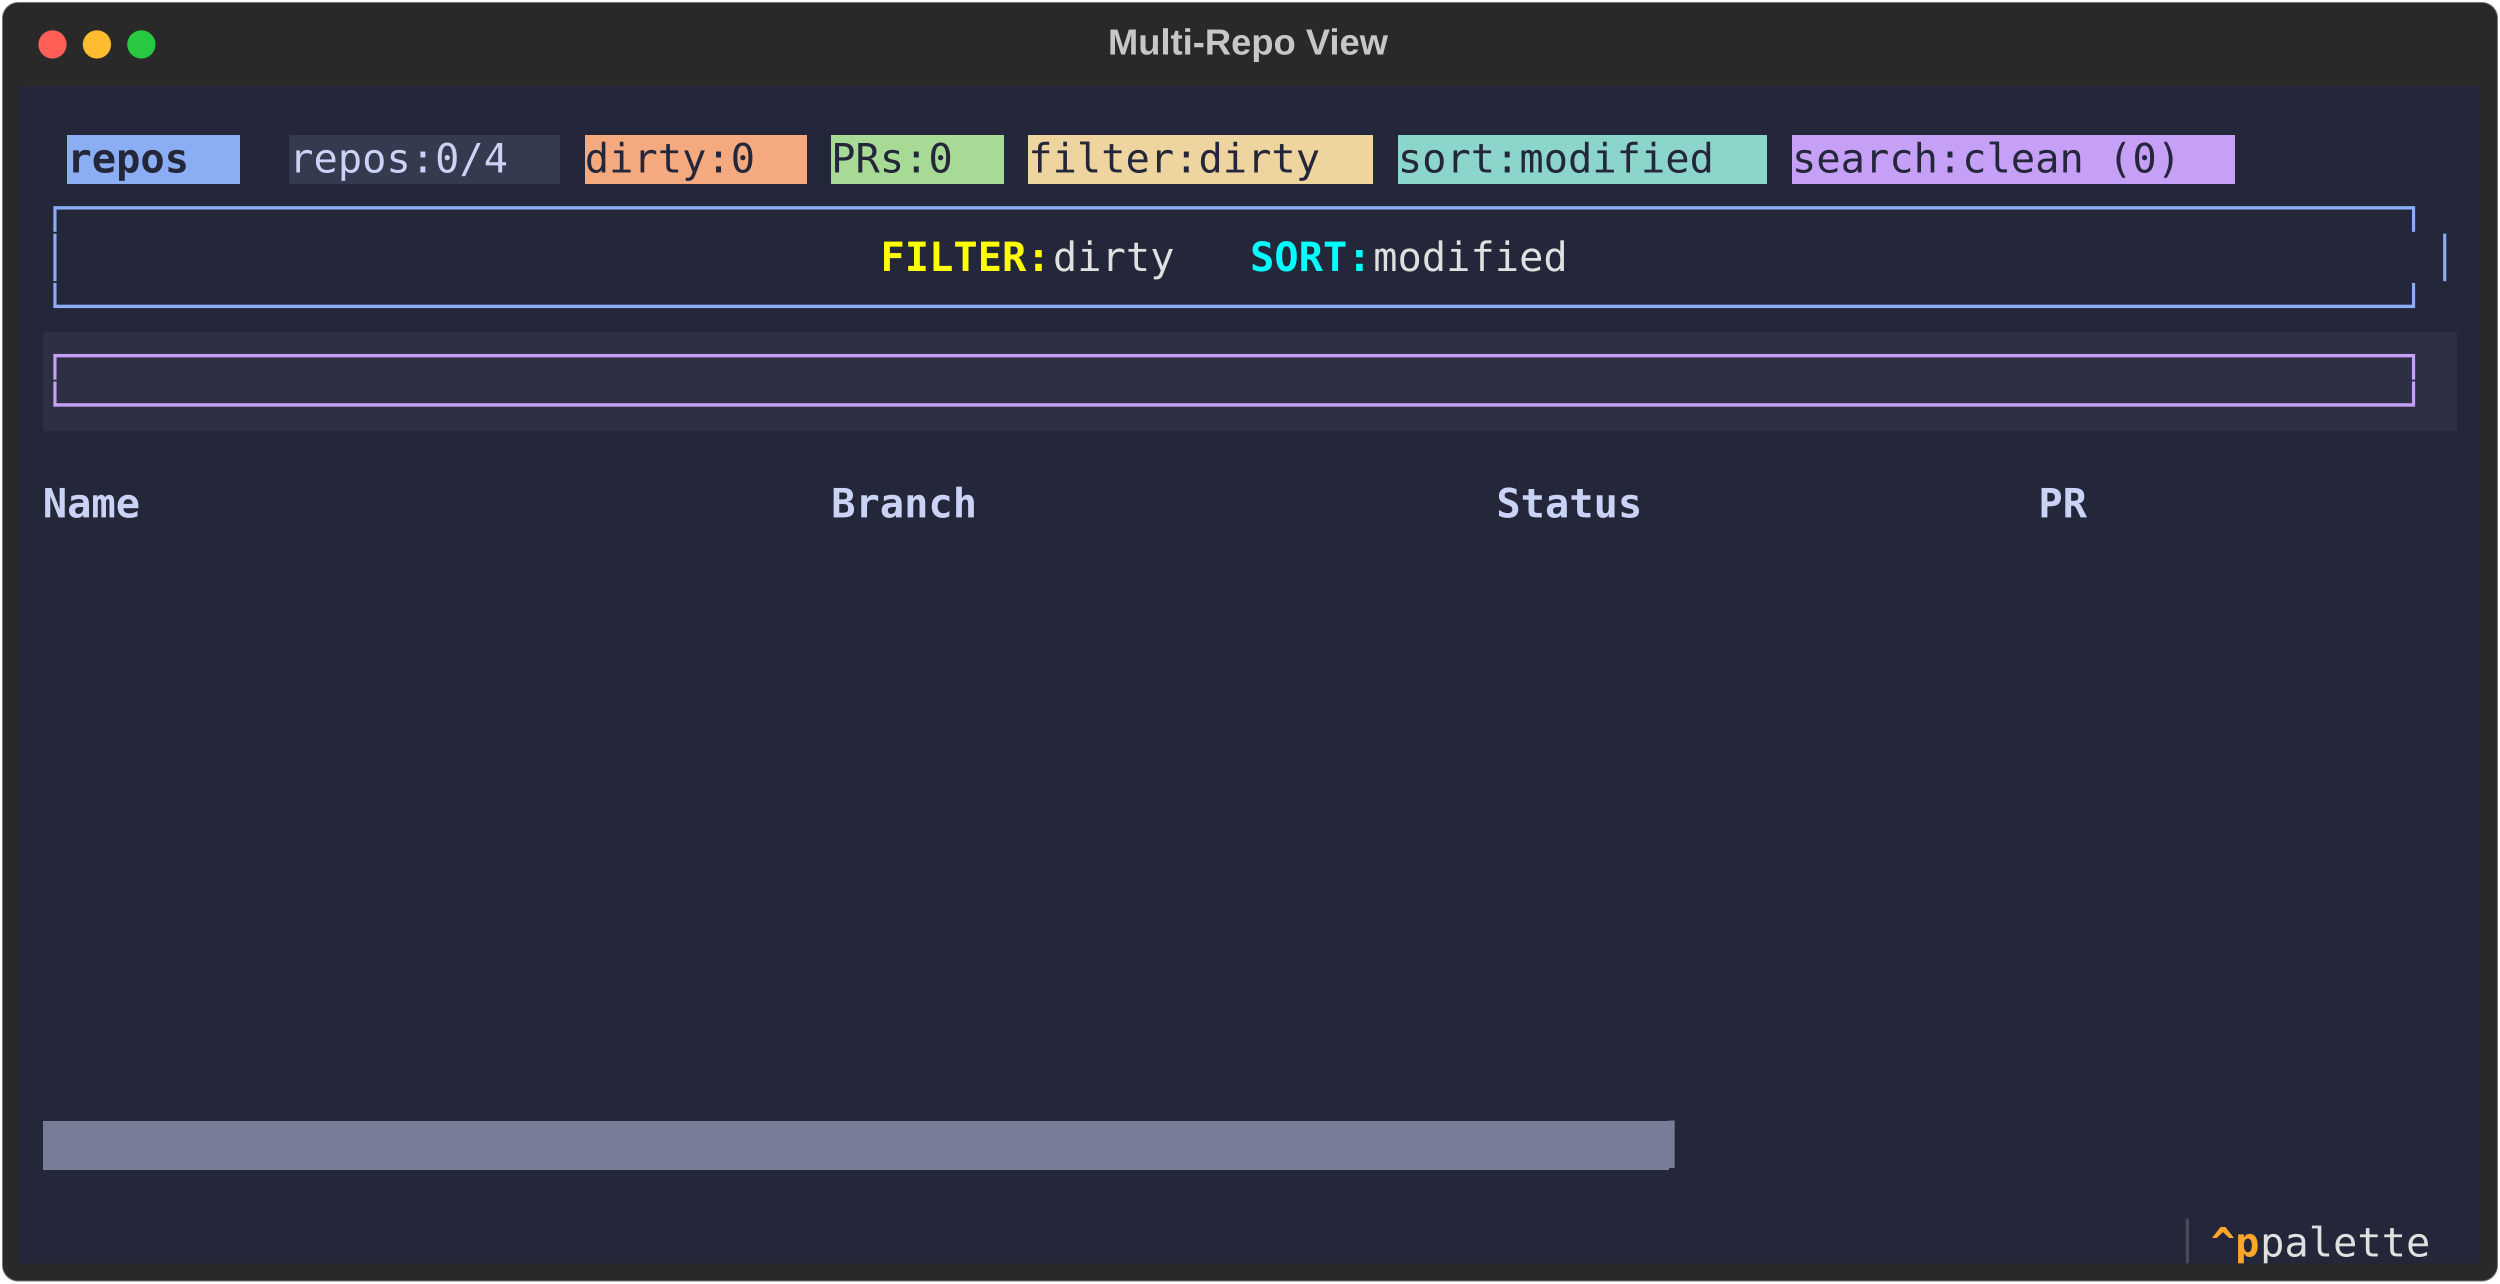
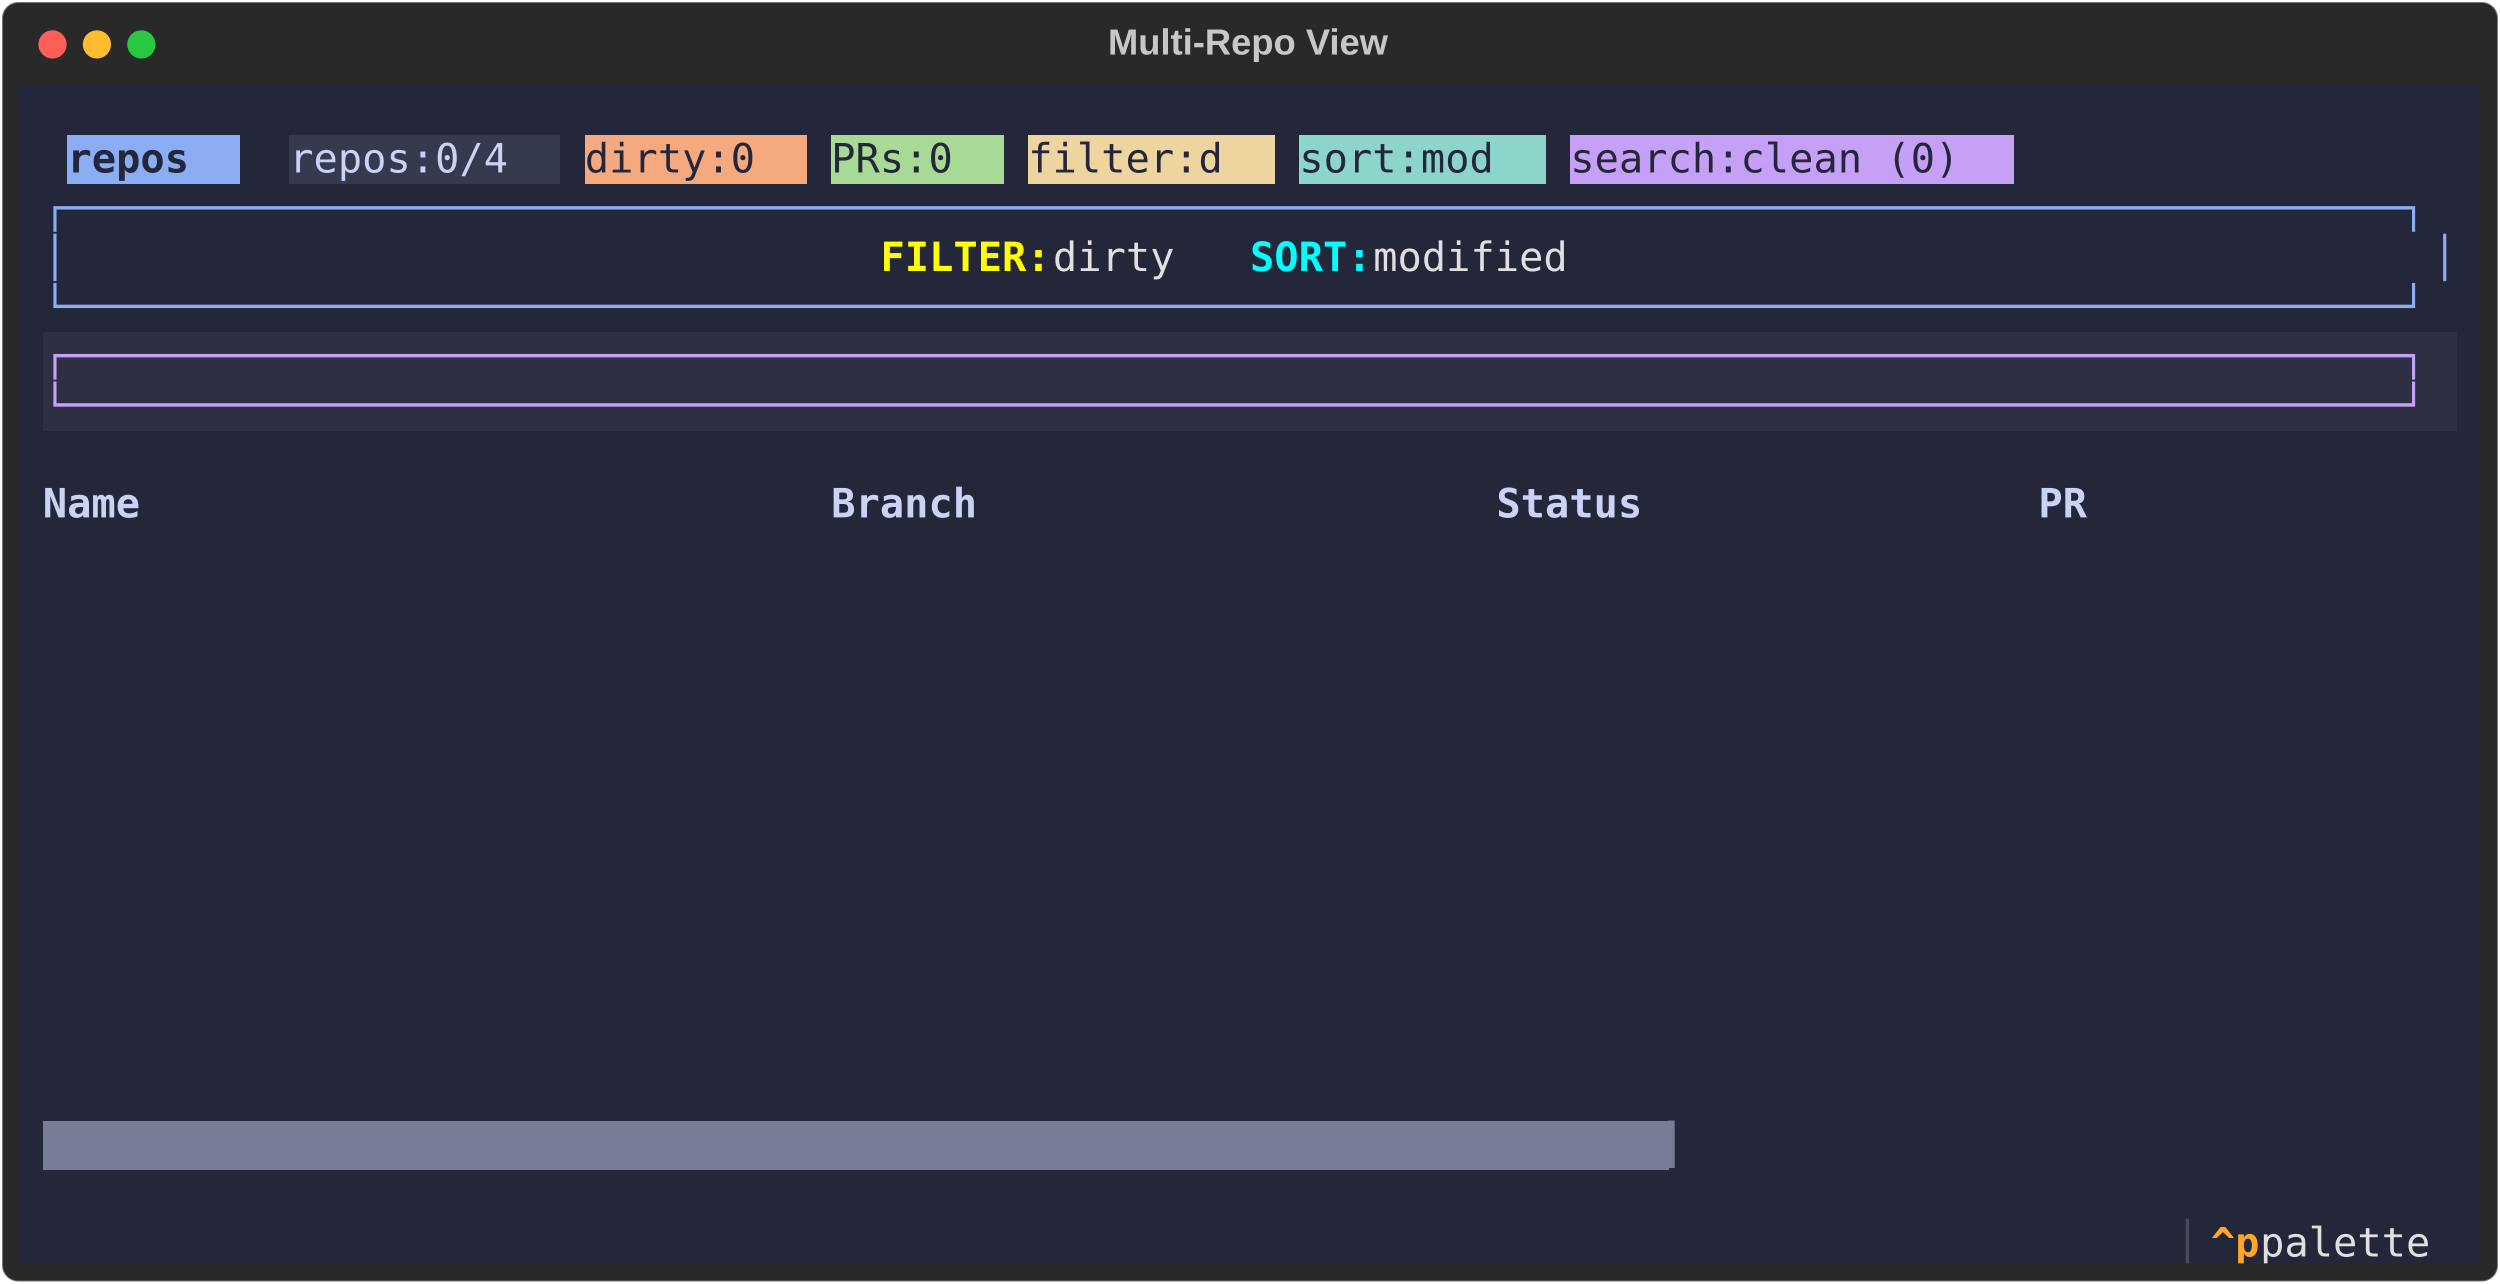
<svg xmlns="http://www.w3.org/2000/svg" class="rich-terminal" viewBox="0 0 1238 635.6">
  <style>

    @font-face {
        font-family: "Fira Code";
        src: local("FiraCode-Regular"),
                url("https://cdnjs.cloudflare.com/ajax/libs/firacode/6.2.0/woff2/FiraCode-Regular.woff2") format("woff2"),
                url("https://cdnjs.cloudflare.com/ajax/libs/firacode/6.2.0/woff/FiraCode-Regular.woff") format("woff");
        font-style: normal;
        font-weight: 400;
    }
    @font-face {
        font-family: "Fira Code";
        src: local("FiraCode-Bold"),
                url("https://cdnjs.cloudflare.com/ajax/libs/firacode/6.2.0/woff2/FiraCode-Bold.woff2") format("woff2"),
                url("https://cdnjs.cloudflare.com/ajax/libs/firacode/6.2.0/woff/FiraCode-Bold.woff") format("woff");
        font-style: bold;
        font-weight: 700;
    }

    .terminal-matrix {
        font-family: Fira Code, monospace;
        font-size: 20px;
        line-height: 24.4px;
        font-variant-east-asian: full-width;
    }

    .terminal-title {
        font-size: 18px;
        font-weight: bold;
        font-family: arial;
    }

    .terminal-r1 { fill: #c5c8c6 }
.terminal-r2 { fill: #24273a;font-weight: bold }
.terminal-r3 { fill: #e0e0e0 }
.terminal-r4 { fill: #cad3f5 }
.terminal-r5 { fill: #24273a }
.terminal-r6 { fill: #8aadf4 }
.terminal-r7 { fill: #ffff00;font-weight: bold }
.terminal-r8 { fill: #00ffff;font-weight: bold }
.terminal-r9 { fill: #c6a0f6 }
.terminal-r10 { fill: #cad3f5;font-weight: bold }
.terminal-r11 { fill: #777d97 }
.terminal-r12 { fill: #494c5b }
.terminal-r13 { fill: #ffa62b;font-weight: bold }
    </style>
  <defs>
    <clipPath id="terminal-clip-terminal">
      <rect x="0" y="0" width="1219.0" height="584.6" />
    </clipPath>
    <clipPath id="terminal-line-0">
      <rect x="0" y="1.5" width="1220" height="24.65" />
    </clipPath>
    <clipPath id="terminal-line-1">
      <rect x="0" y="25.9" width="1220" height="24.65" />
    </clipPath>
    <clipPath id="terminal-line-2">
      <rect x="0" y="50.3" width="1220" height="24.65" />
    </clipPath>
    <clipPath id="terminal-line-3">
      <rect x="0" y="74.7" width="1220" height="24.65" />
    </clipPath>
    <clipPath id="terminal-line-4">
      <rect x="0" y="99.1" width="1220" height="24.65" />
    </clipPath>
    <clipPath id="terminal-line-5">
      <rect x="0" y="123.5" width="1220" height="24.65" />
    </clipPath>
    <clipPath id="terminal-line-6">
      <rect x="0" y="147.9" width="1220" height="24.65" />
    </clipPath>
    <clipPath id="terminal-line-7">
      <rect x="0" y="172.3" width="1220" height="24.65" />
    </clipPath>
    <clipPath id="terminal-line-8">
      <rect x="0" y="196.7" width="1220" height="24.65" />
    </clipPath>
    <clipPath id="terminal-line-9">
      <rect x="0" y="221.1" width="1220" height="24.65" />
    </clipPath>
    <clipPath id="terminal-line-10">
      <rect x="0" y="245.5" width="1220" height="24.65" />
    </clipPath>
    <clipPath id="terminal-line-11">
      <rect x="0" y="269.9" width="1220" height="24.65" />
    </clipPath>
    <clipPath id="terminal-line-12">
      <rect x="0" y="294.3" width="1220" height="24.65" />
    </clipPath>
    <clipPath id="terminal-line-13">
      <rect x="0" y="318.7" width="1220" height="24.65" />
    </clipPath>
    <clipPath id="terminal-line-14">
      <rect x="0" y="343.1" width="1220" height="24.65" />
    </clipPath>
    <clipPath id="terminal-line-15">
      <rect x="0" y="367.5" width="1220" height="24.65" />
    </clipPath>
    <clipPath id="terminal-line-16">
      <rect x="0" y="391.9" width="1220" height="24.65" />
    </clipPath>
    <clipPath id="terminal-line-17">
      <rect x="0" y="416.3" width="1220" height="24.65" />
    </clipPath>
    <clipPath id="terminal-line-18">
      <rect x="0" y="440.7" width="1220" height="24.65" />
    </clipPath>
    <clipPath id="terminal-line-19">
      <rect x="0" y="465.1" width="1220" height="24.65" />
    </clipPath>
    <clipPath id="terminal-line-20">
      <rect x="0" y="489.5" width="1220" height="24.65" />
    </clipPath>
    <clipPath id="terminal-line-21">
      <rect x="0" y="513.9" width="1220" height="24.65" />
    </clipPath>
    <clipPath id="terminal-line-22">
      <rect x="0" y="538.3" width="1220" height="24.65" />
    </clipPath>
  </defs>
  <rect fill="#292929" stroke="rgba(255,255,255,0.35)" stroke-width="1" x="1" y="1" width="1236" height="633.6" rx="8" />
  <text class="terminal-title" fill="#c5c8c6" text-anchor="middle" x="618" y="27">Multi-Repo View</text>
  <g transform="translate(26,22)">
    <circle cx="0" cy="0" r="7" fill="#ff5f57" />
    <circle cx="22" cy="0" r="7" fill="#febc2e" />
    <circle cx="44" cy="0" r="7" fill="#28c840" />
  </g>
  <g transform="translate(9, 41)" clip-path="url(#terminal-clip-terminal)">
    <rect fill="#24273a" x="0" y="1.5" width="1220" height="24.65" shape-rendering="crispEdges" />
    <rect fill="#24273a" x="0" y="25.9" width="24.4" height="24.65" shape-rendering="crispEdges" />
    <rect fill="#8aadf4" x="24.4" y="25.9" width="85.4" height="24.65" shape-rendering="crispEdges" />
    <rect fill="#24273a" x="109.8" y="25.9" width="24.4" height="24.65" shape-rendering="crispEdges" />
    <rect fill="#363a4f" x="134.2" y="25.9" width="134.2" height="24.65" shape-rendering="crispEdges" />
    <rect fill="#24273a" x="268.4" y="25.9" width="12.2" height="24.65" shape-rendering="crispEdges" />
    <rect fill="#f5a97f" x="280.6" y="25.9" width="109.8" height="24.65" shape-rendering="crispEdges" />
    <rect fill="#24273a" x="390.4" y="25.9" width="12.2" height="24.65" shape-rendering="crispEdges" />
    <rect fill="#a6da95" x="402.6" y="25.9" width="85.4" height="24.65" shape-rendering="crispEdges" />
    <rect fill="#24273a" x="488" y="25.9" width="12.2" height="24.65" shape-rendering="crispEdges" />
-     <rect fill="#eed49f" x="500.2" y="25.9" width="170.8" height="24.65" shape-rendering="crispEdges" />
-     <rect fill="#24273a" x="671" y="25.9" width="12.2" height="24.65" shape-rendering="crispEdges" />
-     <rect fill="#8bd5ca" x="683.2" y="25.9" width="183" height="24.65" shape-rendering="crispEdges" />
-     <rect fill="#24273a" x="866.2" y="25.9" width="12.2" height="24.65" shape-rendering="crispEdges" />
-     <rect fill="#c6a0f6" x="878.4" y="25.9" width="219.6" height="24.65" shape-rendering="crispEdges" />
-     <rect fill="#24273a" x="1098" y="25.9" width="122" height="24.65" shape-rendering="crispEdges" />
+     <rect fill="#eed49f" x="500.2" y="25.9" width="122" height="24.65" shape-rendering="crispEdges" />
+     <rect fill="#24273a" x="622.2" y="25.9" width="12.2" height="24.65" shape-rendering="crispEdges" />
+     <rect fill="#8bd5ca" x="634.4" y="25.9" width="122" height="24.65" shape-rendering="crispEdges" />
+     <rect fill="#24273a" x="756.4" y="25.9" width="12.2" height="24.65" shape-rendering="crispEdges" />
+     <rect fill="#c6a0f6" x="768.6" y="25.9" width="219.6" height="24.65" shape-rendering="crispEdges" />
+     <rect fill="#24273a" x="988.2" y="25.9" width="231.8" height="24.65" shape-rendering="crispEdges" />
    <rect fill="#24273a" x="0" y="50.3" width="12.2" height="24.65" shape-rendering="crispEdges" />
    <rect fill="#24273a" x="12.2" y="50.3" width="1195.6" height="24.65" shape-rendering="crispEdges" />
    <rect fill="#24273a" x="1207.8" y="50.3" width="12.2" height="24.65" shape-rendering="crispEdges" />
    <rect fill="#24273a" x="0" y="74.7" width="12.2" height="24.65" shape-rendering="crispEdges" />
    <rect fill="#24273a" x="12.2" y="74.7" width="12.2" height="24.65" shape-rendering="crispEdges" />
    <rect fill="#24273a" x="24.4" y="74.7" width="402.6" height="24.65" shape-rendering="crispEdges" />
    <rect fill="#24273a" x="427" y="74.7" width="85.4" height="24.65" shape-rendering="crispEdges" />
    <rect fill="#24273a" x="512.4" y="74.7" width="97.6" height="24.65" shape-rendering="crispEdges" />
    <rect fill="#24273a" x="610" y="74.7" width="61" height="24.65" shape-rendering="crispEdges" />
    <rect fill="#24273a" x="671" y="74.7" width="109.8" height="24.65" shape-rendering="crispEdges" />
    <rect fill="#24273a" x="780.8" y="74.7" width="414.8" height="24.65" shape-rendering="crispEdges" />
    <rect fill="#24273a" x="1195.6" y="74.7" width="12.2" height="24.65" shape-rendering="crispEdges" />
    <rect fill="#24273a" x="1207.8" y="74.7" width="12.2" height="24.65" shape-rendering="crispEdges" />
    <rect fill="#24273a" x="0" y="99.1" width="12.2" height="24.65" shape-rendering="crispEdges" />
    <rect fill="#24273a" x="12.2" y="99.1" width="1195.6" height="24.65" shape-rendering="crispEdges" />
    <rect fill="#24273a" x="1207.8" y="99.1" width="12.2" height="24.65" shape-rendering="crispEdges" />
    <rect fill="#24273a" x="0" y="123.5" width="12.2" height="24.65" shape-rendering="crispEdges" />
    <rect fill="#2d3042" x="12.2" y="123.5" width="1195.6" height="24.65" shape-rendering="crispEdges" />
    <rect fill="#24273a" x="1207.8" y="123.5" width="12.2" height="24.65" shape-rendering="crispEdges" />
    <rect fill="#24273a" x="0" y="147.9" width="12.2" height="24.65" shape-rendering="crispEdges" />
    <rect fill="#2d3042" x="12.2" y="147.9" width="1195.6" height="24.65" shape-rendering="crispEdges" />
    <rect fill="#24273a" x="1207.8" y="147.9" width="12.2" height="24.65" shape-rendering="crispEdges" />
    <rect fill="#24273a" x="0" y="172.3" width="1220" height="24.65" shape-rendering="crispEdges" />
    <rect fill="#24273a" x="0" y="196.7" width="12.2" height="24.65" shape-rendering="crispEdges" />
    <rect fill="#24273a" x="12.2" y="196.7" width="390.4" height="24.65" shape-rendering="crispEdges" />
    <rect fill="#24273a" x="402.6" y="196.7" width="329.4" height="24.65" shape-rendering="crispEdges" />
    <rect fill="#24273a" x="732" y="196.7" width="268.4" height="24.65" shape-rendering="crispEdges" />
    <rect fill="#24273a" x="1000.4" y="196.7" width="207.4" height="24.65" shape-rendering="crispEdges" />
    <rect fill="#24273a" x="1207.8" y="196.7" width="12.2" height="24.65" shape-rendering="crispEdges" />
    <rect fill="#24273a" x="0" y="221.1" width="12.2" height="24.65" shape-rendering="crispEdges" />
    <rect fill="#24273a" x="12.2" y="221.1" width="1195.6" height="24.65" shape-rendering="crispEdges" />
    <rect fill="#24273a" x="1207.8" y="221.1" width="12.2" height="24.65" shape-rendering="crispEdges" />
    <rect fill="#24273a" x="0" y="245.5" width="12.2" height="24.65" shape-rendering="crispEdges" />
    <rect fill="#24273a" x="12.2" y="245.5" width="1195.6" height="24.65" shape-rendering="crispEdges" />
    <rect fill="#24273a" x="1207.8" y="245.5" width="12.2" height="24.65" shape-rendering="crispEdges" />
    <rect fill="#24273a" x="0" y="269.9" width="12.2" height="24.65" shape-rendering="crispEdges" />
    <rect fill="#24273a" x="12.2" y="269.9" width="1195.6" height="24.65" shape-rendering="crispEdges" />
    <rect fill="#24273a" x="1207.8" y="269.9" width="12.2" height="24.65" shape-rendering="crispEdges" />
    <rect fill="#24273a" x="0" y="294.3" width="12.2" height="24.65" shape-rendering="crispEdges" />
    <rect fill="#24273a" x="12.2" y="294.3" width="1195.6" height="24.65" shape-rendering="crispEdges" />
    <rect fill="#24273a" x="1207.8" y="294.3" width="12.2" height="24.65" shape-rendering="crispEdges" />
    <rect fill="#24273a" x="0" y="318.7" width="12.2" height="24.65" shape-rendering="crispEdges" />
    <rect fill="#24273a" x="12.2" y="318.7" width="1195.6" height="24.65" shape-rendering="crispEdges" />
    <rect fill="#24273a" x="1207.8" y="318.7" width="12.2" height="24.65" shape-rendering="crispEdges" />
    <rect fill="#24273a" x="0" y="343.1" width="12.2" height="24.65" shape-rendering="crispEdges" />
    <rect fill="#24273a" x="12.2" y="343.1" width="1195.6" height="24.65" shape-rendering="crispEdges" />
    <rect fill="#24273a" x="1207.8" y="343.1" width="12.2" height="24.65" shape-rendering="crispEdges" />
    <rect fill="#24273a" x="0" y="367.5" width="12.2" height="24.65" shape-rendering="crispEdges" />
    <rect fill="#24273a" x="12.2" y="367.5" width="1195.6" height="24.65" shape-rendering="crispEdges" />
    <rect fill="#24273a" x="1207.8" y="367.5" width="12.2" height="24.65" shape-rendering="crispEdges" />
    <rect fill="#24273a" x="0" y="391.9" width="12.2" height="24.65" shape-rendering="crispEdges" />
    <rect fill="#24273a" x="12.2" y="391.9" width="1195.6" height="24.65" shape-rendering="crispEdges" />
    <rect fill="#24273a" x="1207.8" y="391.9" width="12.2" height="24.65" shape-rendering="crispEdges" />
    <rect fill="#24273a" x="0" y="416.3" width="12.2" height="24.65" shape-rendering="crispEdges" />
    <rect fill="#24273a" x="12.2" y="416.3" width="1195.6" height="24.65" shape-rendering="crispEdges" />
    <rect fill="#24273a" x="1207.8" y="416.3" width="12.2" height="24.65" shape-rendering="crispEdges" />
    <rect fill="#24273a" x="0" y="440.7" width="12.2" height="24.65" shape-rendering="crispEdges" />
    <rect fill="#24273a" x="12.2" y="440.7" width="1195.6" height="24.65" shape-rendering="crispEdges" />
    <rect fill="#24273a" x="1207.8" y="440.7" width="12.2" height="24.65" shape-rendering="crispEdges" />
    <rect fill="#24273a" x="0" y="465.1" width="12.2" height="24.65" shape-rendering="crispEdges" />
    <rect fill="#24273a" x="12.2" y="465.1" width="1195.6" height="24.65" shape-rendering="crispEdges" />
    <rect fill="#24273a" x="1207.8" y="465.1" width="12.2" height="24.65" shape-rendering="crispEdges" />
    <rect fill="#24273a" x="0" y="489.5" width="12.2" height="24.65" shape-rendering="crispEdges" />
    <rect fill="#24273a" x="12.2" y="489.5" width="1195.6" height="24.65" shape-rendering="crispEdges" />
    <rect fill="#24273a" x="1207.8" y="489.5" width="12.2" height="24.65" shape-rendering="crispEdges" />
    <rect fill="#24273a" x="0" y="513.9" width="12.2" height="24.65" shape-rendering="crispEdges" />
    <rect fill="#777d97" x="12.2" y="513.9" width="805.2" height="24.65" shape-rendering="crispEdges" />
    <rect fill="#24273a" x="817.4" y="513.9" width="12.2" height="24.65" shape-rendering="crispEdges" />
    <rect fill="#24273a" x="829.6" y="513.9" width="378.2" height="24.65" shape-rendering="crispEdges" />
    <rect fill="#24273a" x="1207.8" y="513.9" width="12.2" height="24.65" shape-rendering="crispEdges" />
    <rect fill="#24273a" x="0" y="538.3" width="1220" height="24.65" shape-rendering="crispEdges" />
    <rect fill="#24273a" x="0" y="562.7" width="1073.6" height="24.65" shape-rendering="crispEdges" />
    <rect fill="#24273a" x="1073.6" y="562.7" width="12.2" height="24.65" shape-rendering="crispEdges" />
    <rect fill="#24273a" x="1085.8" y="562.7" width="24.4" height="24.65" shape-rendering="crispEdges" />
    <rect fill="#24273a" x="1110.2" y="562.7" width="97.6" height="24.65" shape-rendering="crispEdges" />
    <rect fill="#24273a" x="1207.8" y="562.7" width="12.2" height="24.65" shape-rendering="crispEdges" />
    <g class="terminal-matrix">
      <text class="terminal-r1" x="1220" y="20" textLength="12.2" clip-path="url(#terminal-line-0)">
</text>
      <text class="terminal-r2" x="24.4" y="44.4" textLength="85.4" clip-path="url(#terminal-line-1)"> repos </text>
      <text class="terminal-r4" x="134.2" y="44.4" textLength="134.2" clip-path="url(#terminal-line-1)"> repos:0/4 </text>
      <text class="terminal-r5" x="280.6" y="44.4" textLength="109.8" clip-path="url(#terminal-line-1)"> dirty:0 </text>
      <text class="terminal-r5" x="402.6" y="44.4" textLength="85.4" clip-path="url(#terminal-line-1)"> PRs:0 </text>
-       <text class="terminal-r5" x="500.2" y="44.4" textLength="170.8" clip-path="url(#terminal-line-1)"> filter:dirty </text>
-       <text class="terminal-r5" x="683.2" y="44.4" textLength="183" clip-path="url(#terminal-line-1)"> sort:modified </text>
-       <text class="terminal-r5" x="878.4" y="44.4" textLength="219.6" clip-path="url(#terminal-line-1)"> search:clean (0) </text>
+       <text class="terminal-r5" x="500.2" y="44.4" textLength="122" clip-path="url(#terminal-line-1)"> filter:d </text>
+       <text class="terminal-r5" x="634.4" y="44.4" textLength="122" clip-path="url(#terminal-line-1)"> sort:mod </text>
+       <text class="terminal-r5" x="768.6" y="44.4" textLength="219.6" clip-path="url(#terminal-line-1)"> search:clean (0) </text>
      <text class="terminal-r1" x="1220" y="44.4" textLength="12.2" clip-path="url(#terminal-line-1)">
</text>
      <text class="terminal-r6" x="12.2" y="68.8" textLength="1195.6" clip-path="url(#terminal-line-2)">┌────────────────────────────────────────────────────────────────────────────────────────────────┐</text>
      <text class="terminal-r1" x="1220" y="68.8" textLength="12.2" clip-path="url(#terminal-line-2)">
</text>
      <text class="terminal-r6" x="12.2" y="93.2" textLength="12.2" clip-path="url(#terminal-line-3)">│</text>
      <text class="terminal-r7" x="427" y="93.2" textLength="85.4" clip-path="url(#terminal-line-3)">FILTER:</text>
      <text class="terminal-r3" x="512.4" y="93.2" textLength="97.6" clip-path="url(#terminal-line-3)"> dirty  </text>
      <text class="terminal-r8" x="610" y="93.2" textLength="61" clip-path="url(#terminal-line-3)">SORT:</text>
      <text class="terminal-r3" x="671" y="93.2" textLength="109.8" clip-path="url(#terminal-line-3)"> modified</text>
      <text class="terminal-r6" x="1195.6" y="93.2" textLength="12.2" clip-path="url(#terminal-line-3)">│</text>
      <text class="terminal-r1" x="1220" y="93.2" textLength="12.2" clip-path="url(#terminal-line-3)">
</text>
      <text class="terminal-r6" x="12.2" y="117.6" textLength="1195.6" clip-path="url(#terminal-line-4)">└────────────────────────────────────────────────────────────────────────────────────────────────┘</text>
      <text class="terminal-r1" x="1220" y="117.6" textLength="12.2" clip-path="url(#terminal-line-4)">
</text>
      <text class="terminal-r9" x="12.2" y="142" textLength="1195.6" clip-path="url(#terminal-line-5)">┌────────────────────────────────────────────────────────────────────────────────────────────────┐</text>
      <text class="terminal-r1" x="1220" y="142" textLength="12.2" clip-path="url(#terminal-line-5)">
</text>
      <text class="terminal-r9" x="12.2" y="166.4" textLength="1195.6" clip-path="url(#terminal-line-6)">└────────────────────────────────────────────────────────────────────────────────────────────────┘</text>
      <text class="terminal-r1" x="1220" y="166.4" textLength="12.2" clip-path="url(#terminal-line-6)">
</text>
      <text class="terminal-r1" x="1220" y="190.8" textLength="12.2" clip-path="url(#terminal-line-7)">
</text>
      <text class="terminal-r10" x="12.2" y="215.2" textLength="390.4" clip-path="url(#terminal-line-8)"> Name                           </text>
      <text class="terminal-r10" x="402.6" y="215.2" textLength="329.4" clip-path="url(#terminal-line-8)"> Branch                    </text>
      <text class="terminal-r10" x="732" y="215.2" textLength="268.4" clip-path="url(#terminal-line-8)"> Status               </text>
      <text class="terminal-r10" x="1000.4" y="215.2" textLength="207.4" clip-path="url(#terminal-line-8)"> PR              </text>
      <text class="terminal-r1" x="1220" y="215.2" textLength="12.2" clip-path="url(#terminal-line-8)">
</text>
      <text class="terminal-r1" x="1220" y="239.6" textLength="12.2" clip-path="url(#terminal-line-9)">
</text>
      <text class="terminal-r1" x="1220" y="264" textLength="12.2" clip-path="url(#terminal-line-10)">
</text>
      <text class="terminal-r1" x="1220" y="288.4" textLength="12.2" clip-path="url(#terminal-line-11)">
</text>
      <text class="terminal-r1" x="1220" y="312.8" textLength="12.2" clip-path="url(#terminal-line-12)">
</text>
      <text class="terminal-r1" x="1220" y="337.2" textLength="12.2" clip-path="url(#terminal-line-13)">
</text>
      <text class="terminal-r1" x="1220" y="361.6" textLength="12.2" clip-path="url(#terminal-line-14)">
</text>
      <text class="terminal-r1" x="1220" y="386" textLength="12.2" clip-path="url(#terminal-line-15)">
</text>
      <text class="terminal-r1" x="1220" y="410.4" textLength="12.2" clip-path="url(#terminal-line-16)">
</text>
      <text class="terminal-r1" x="1220" y="434.8" textLength="12.2" clip-path="url(#terminal-line-17)">
</text>
      <text class="terminal-r1" x="1220" y="459.2" textLength="12.2" clip-path="url(#terminal-line-18)">
</text>
      <text class="terminal-r1" x="1220" y="483.6" textLength="12.2" clip-path="url(#terminal-line-19)">
</text>
      <text class="terminal-r1" x="1220" y="508" textLength="12.2" clip-path="url(#terminal-line-20)">
</text>
      <text class="terminal-r11" x="817.4" y="532.4" textLength="12.2" clip-path="url(#terminal-line-21)">▎</text>
      <text class="terminal-r1" x="1220" y="532.4" textLength="12.2" clip-path="url(#terminal-line-21)">
</text>
      <text class="terminal-r1" x="1220" y="556.8" textLength="12.2" clip-path="url(#terminal-line-22)">
</text>
      <text class="terminal-r12" x="1073.6" y="581.2" textLength="12.2" clip-path="url(#terminal-line-23)">▏</text>
      <text class="terminal-r13" x="1085.8" y="581.2" textLength="24.4" clip-path="url(#terminal-line-23)">^p</text>
      <text class="terminal-r3" x="1110.2" y="581.2" textLength="97.6" clip-path="url(#terminal-line-23)"> palette</text>
    </g>
  </g>
</svg>
